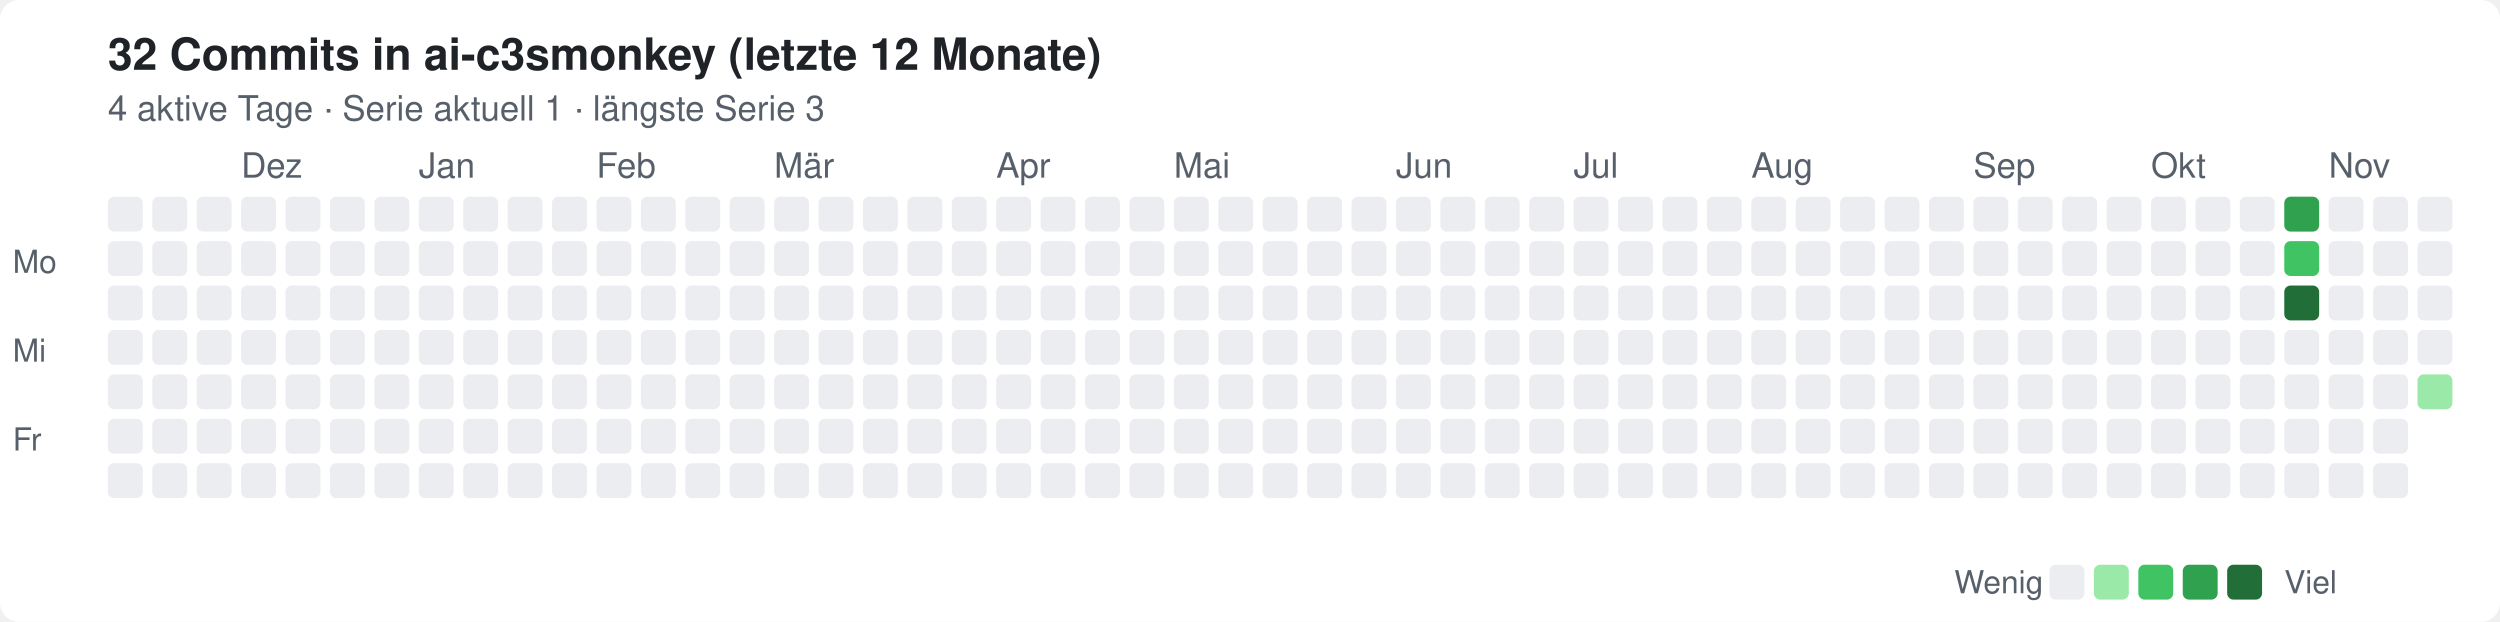
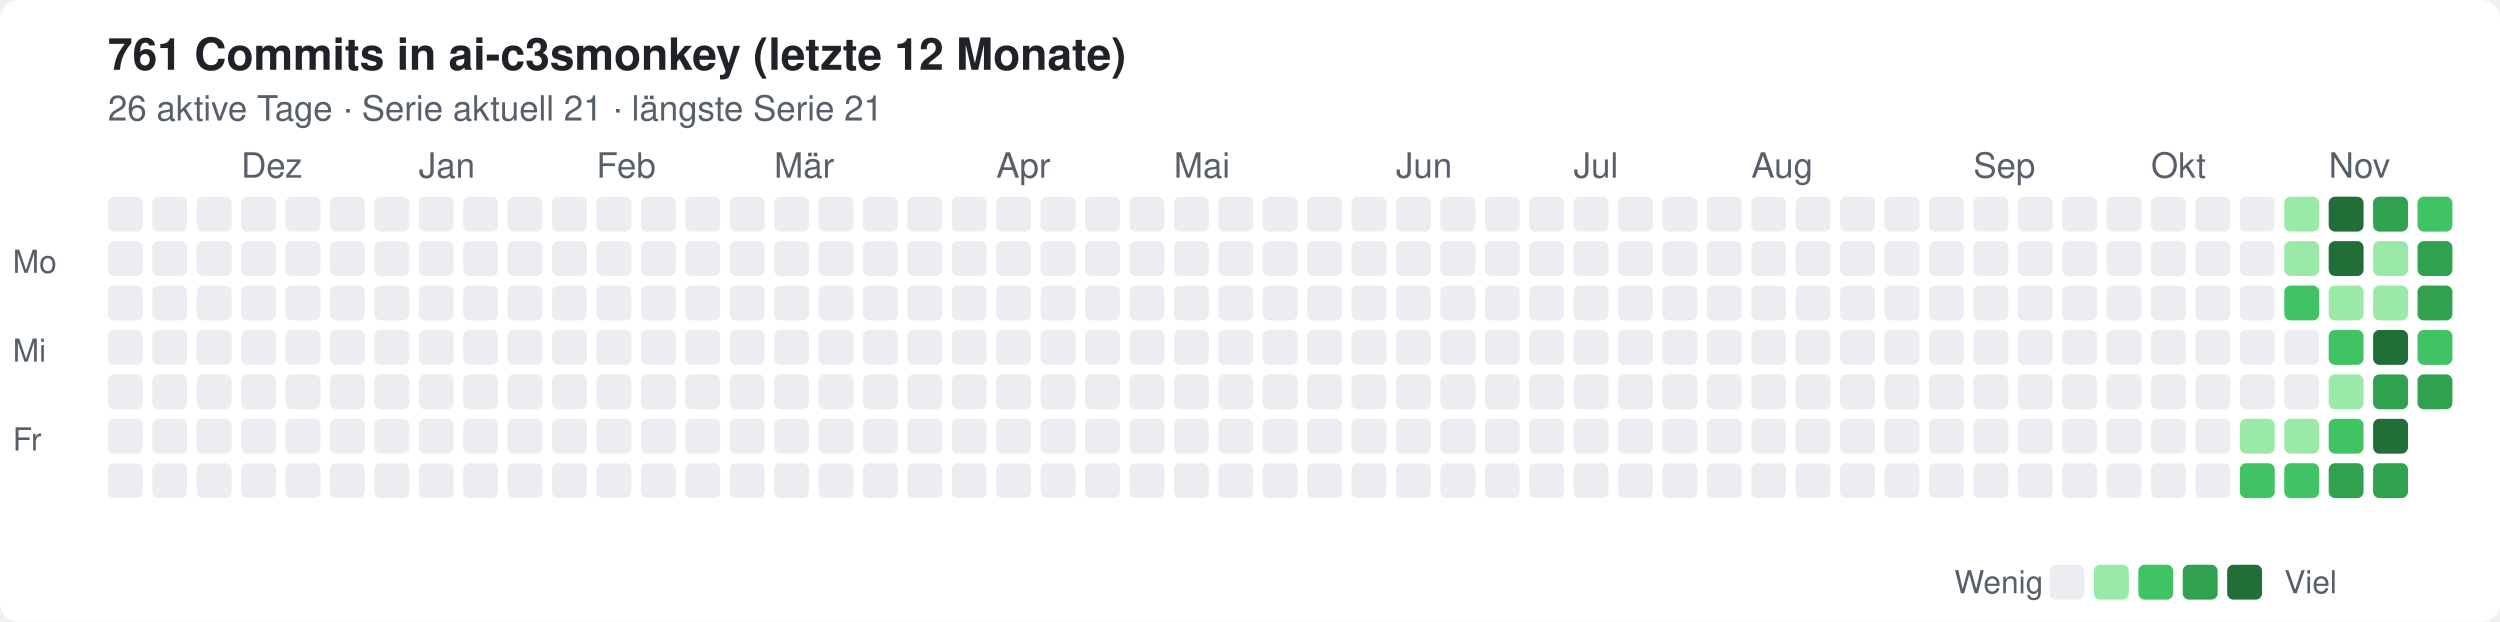
- <svg xmlns="http://www.w3.org/2000/svg" width="788" height="196" viewBox="0 0 788 196" role="img" aria-label="Commits von marzelwidmer in ai-c3smonkey, letzte 12 Monate">
+ <svg xmlns="http://www.w3.org/2000/svg" width="788" height="196" viewBox="0 0 788 196" role="img" aria-label="Commits in ai-c3smonkey, letzte 12 Monate">
  <style>text{font:12px -apple-system,Segoe UI,Helvetica,Arial,sans-serif;fill:#57606a}.t{font-size:14px;font-weight:600;fill:#1f2328}.bg{fill:#fff}.l0{fill:#ebedf0}.l1{fill:#9be9a8}.l2{fill:#40c463}.l3{fill:#30a14e}.l4{fill:#216e39}@media(prefers-color-scheme:dark){text{fill:#8b949e}.t{fill:#e6edf3}.bg{fill:#0d1117}.l0{fill:#161b22}.l1{fill:#0e4429}.l2{fill:#006d32}.l3{fill:#26a641}.l4{fill:#39d353}}</style>
  <rect class="bg" width="788" height="196" rx="6" />
-   <text class="t" x="34" y="22">32 Commits in ai-c3smonkey (letzte 12 Monate)</text>
-   <text x="34" y="38" style="font-size:11px">4 aktive Tage · Serie aktuell 1 · längste Serie 3</text>
+   <text class="t" x="34" y="22">761 Commits in ai-c3smonkey (letzte 12 Monate)</text>
+   <text x="34" y="38" style="font-size:11px">26 aktive Tage · Serie aktuell 21 · längste Serie 21</text>
  <text x="76" y="56" style="font-size:11px">Dez</text>
  <text x="132" y="56" style="font-size:11px">Jan</text>
  <text x="188" y="56" style="font-size:11px">Feb</text>
  <text x="244" y="56" style="font-size:11px">Mär</text>
  <text x="314" y="56" style="font-size:11px">Apr</text>
  <text x="370" y="56" style="font-size:11px">Mai</text>
  <text x="440" y="56" style="font-size:11px">Jun</text>
  <text x="496" y="56" style="font-size:11px">Jul</text>
  <text x="552" y="56" style="font-size:11px">Aug</text>
  <text x="622" y="56" style="font-size:11px">Sep</text>
  <text x="678" y="56" style="font-size:11px">Okt</text>
  <text x="734" y="56" style="font-size:11px">Nov</text>
  <rect class="l0" x="34" y="62" width="11" height="11" rx="2" />
  <rect class="l0" x="34" y="76" width="11" height="11" rx="2" />
  <rect class="l0" x="34" y="90" width="11" height="11" rx="2" />
  <rect class="l0" x="34" y="104" width="11" height="11" rx="2" />
  <rect class="l0" x="34" y="118" width="11" height="11" rx="2" />
  <rect class="l0" x="34" y="132" width="11" height="11" rx="2" />
  <rect class="l0" x="34" y="146" width="11" height="11" rx="2" />
  <rect class="l0" x="48" y="62" width="11" height="11" rx="2" />
  <rect class="l0" x="48" y="76" width="11" height="11" rx="2" />
  <rect class="l0" x="48" y="90" width="11" height="11" rx="2" />
  <rect class="l0" x="48" y="104" width="11" height="11" rx="2" />
  <rect class="l0" x="48" y="118" width="11" height="11" rx="2" />
  <rect class="l0" x="48" y="132" width="11" height="11" rx="2" />
  <rect class="l0" x="48" y="146" width="11" height="11" rx="2" />
  <rect class="l0" x="62" y="62" width="11" height="11" rx="2" />
  <rect class="l0" x="62" y="76" width="11" height="11" rx="2" />
  <rect class="l0" x="62" y="90" width="11" height="11" rx="2" />
  <rect class="l0" x="62" y="104" width="11" height="11" rx="2" />
  <rect class="l0" x="62" y="118" width="11" height="11" rx="2" />
  <rect class="l0" x="62" y="132" width="11" height="11" rx="2" />
  <rect class="l0" x="62" y="146" width="11" height="11" rx="2" />
  <rect class="l0" x="76" y="62" width="11" height="11" rx="2" />
  <rect class="l0" x="76" y="76" width="11" height="11" rx="2" />
  <rect class="l0" x="76" y="90" width="11" height="11" rx="2" />
  <rect class="l0" x="76" y="104" width="11" height="11" rx="2" />
  <rect class="l0" x="76" y="118" width="11" height="11" rx="2" />
  <rect class="l0" x="76" y="132" width="11" height="11" rx="2" />
  <rect class="l0" x="76" y="146" width="11" height="11" rx="2" />
  <rect class="l0" x="90" y="62" width="11" height="11" rx="2" />
  <rect class="l0" x="90" y="76" width="11" height="11" rx="2" />
  <rect class="l0" x="90" y="90" width="11" height="11" rx="2" />
  <rect class="l0" x="90" y="104" width="11" height="11" rx="2" />
  <rect class="l0" x="90" y="118" width="11" height="11" rx="2" />
  <rect class="l0" x="90" y="132" width="11" height="11" rx="2" />
  <rect class="l0" x="90" y="146" width="11" height="11" rx="2" />
  <rect class="l0" x="104" y="62" width="11" height="11" rx="2" />
  <rect class="l0" x="104" y="76" width="11" height="11" rx="2" />
  <rect class="l0" x="104" y="90" width="11" height="11" rx="2" />
  <rect class="l0" x="104" y="104" width="11" height="11" rx="2" />
  <rect class="l0" x="104" y="118" width="11" height="11" rx="2" />
  <rect class="l0" x="104" y="132" width="11" height="11" rx="2" />
  <rect class="l0" x="104" y="146" width="11" height="11" rx="2" />
  <rect class="l0" x="118" y="62" width="11" height="11" rx="2" />
  <rect class="l0" x="118" y="76" width="11" height="11" rx="2" />
  <rect class="l0" x="118" y="90" width="11" height="11" rx="2" />
  <rect class="l0" x="118" y="104" width="11" height="11" rx="2" />
  <rect class="l0" x="118" y="118" width="11" height="11" rx="2" />
  <rect class="l0" x="118" y="132" width="11" height="11" rx="2" />
  <rect class="l0" x="118" y="146" width="11" height="11" rx="2" />
  <rect class="l0" x="132" y="62" width="11" height="11" rx="2" />
  <rect class="l0" x="132" y="76" width="11" height="11" rx="2" />
  <rect class="l0" x="132" y="90" width="11" height="11" rx="2" />
  <rect class="l0" x="132" y="104" width="11" height="11" rx="2" />
  <rect class="l0" x="132" y="118" width="11" height="11" rx="2" />
  <rect class="l0" x="132" y="132" width="11" height="11" rx="2" />
  <rect class="l0" x="132" y="146" width="11" height="11" rx="2" />
  <rect class="l0" x="146" y="62" width="11" height="11" rx="2" />
  <rect class="l0" x="146" y="76" width="11" height="11" rx="2" />
  <rect class="l0" x="146" y="90" width="11" height="11" rx="2" />
  <rect class="l0" x="146" y="104" width="11" height="11" rx="2" />
  <rect class="l0" x="146" y="118" width="11" height="11" rx="2" />
  <rect class="l0" x="146" y="132" width="11" height="11" rx="2" />
  <rect class="l0" x="146" y="146" width="11" height="11" rx="2" />
  <rect class="l0" x="160" y="62" width="11" height="11" rx="2" />
  <rect class="l0" x="160" y="76" width="11" height="11" rx="2" />
  <rect class="l0" x="160" y="90" width="11" height="11" rx="2" />
  <rect class="l0" x="160" y="104" width="11" height="11" rx="2" />
  <rect class="l0" x="160" y="118" width="11" height="11" rx="2" />
  <rect class="l0" x="160" y="132" width="11" height="11" rx="2" />
  <rect class="l0" x="160" y="146" width="11" height="11" rx="2" />
  <rect class="l0" x="174" y="62" width="11" height="11" rx="2" />
  <rect class="l0" x="174" y="76" width="11" height="11" rx="2" />
  <rect class="l0" x="174" y="90" width="11" height="11" rx="2" />
  <rect class="l0" x="174" y="104" width="11" height="11" rx="2" />
  <rect class="l0" x="174" y="118" width="11" height="11" rx="2" />
  <rect class="l0" x="174" y="132" width="11" height="11" rx="2" />
  <rect class="l0" x="174" y="146" width="11" height="11" rx="2" />
  <rect class="l0" x="188" y="62" width="11" height="11" rx="2" />
  <rect class="l0" x="188" y="76" width="11" height="11" rx="2" />
  <rect class="l0" x="188" y="90" width="11" height="11" rx="2" />
  <rect class="l0" x="188" y="104" width="11" height="11" rx="2" />
  <rect class="l0" x="188" y="118" width="11" height="11" rx="2" />
  <rect class="l0" x="188" y="132" width="11" height="11" rx="2" />
  <rect class="l0" x="188" y="146" width="11" height="11" rx="2" />
  <rect class="l0" x="202" y="62" width="11" height="11" rx="2" />
  <rect class="l0" x="202" y="76" width="11" height="11" rx="2" />
  <rect class="l0" x="202" y="90" width="11" height="11" rx="2" />
  <rect class="l0" x="202" y="104" width="11" height="11" rx="2" />
  <rect class="l0" x="202" y="118" width="11" height="11" rx="2" />
  <rect class="l0" x="202" y="132" width="11" height="11" rx="2" />
  <rect class="l0" x="202" y="146" width="11" height="11" rx="2" />
  <rect class="l0" x="216" y="62" width="11" height="11" rx="2" />
  <rect class="l0" x="216" y="76" width="11" height="11" rx="2" />
  <rect class="l0" x="216" y="90" width="11" height="11" rx="2" />
  <rect class="l0" x="216" y="104" width="11" height="11" rx="2" />
  <rect class="l0" x="216" y="118" width="11" height="11" rx="2" />
  <rect class="l0" x="216" y="132" width="11" height="11" rx="2" />
  <rect class="l0" x="216" y="146" width="11" height="11" rx="2" />
  <rect class="l0" x="230" y="62" width="11" height="11" rx="2" />
  <rect class="l0" x="230" y="76" width="11" height="11" rx="2" />
  <rect class="l0" x="230" y="90" width="11" height="11" rx="2" />
  <rect class="l0" x="230" y="104" width="11" height="11" rx="2" />
  <rect class="l0" x="230" y="118" width="11" height="11" rx="2" />
  <rect class="l0" x="230" y="132" width="11" height="11" rx="2" />
  <rect class="l0" x="230" y="146" width="11" height="11" rx="2" />
  <rect class="l0" x="244" y="62" width="11" height="11" rx="2" />
  <rect class="l0" x="244" y="76" width="11" height="11" rx="2" />
  <rect class="l0" x="244" y="90" width="11" height="11" rx="2" />
  <rect class="l0" x="244" y="104" width="11" height="11" rx="2" />
  <rect class="l0" x="244" y="118" width="11" height="11" rx="2" />
  <rect class="l0" x="244" y="132" width="11" height="11" rx="2" />
  <rect class="l0" x="244" y="146" width="11" height="11" rx="2" />
  <rect class="l0" x="258" y="62" width="11" height="11" rx="2" />
  <rect class="l0" x="258" y="76" width="11" height="11" rx="2" />
  <rect class="l0" x="258" y="90" width="11" height="11" rx="2" />
  <rect class="l0" x="258" y="104" width="11" height="11" rx="2" />
  <rect class="l0" x="258" y="118" width="11" height="11" rx="2" />
  <rect class="l0" x="258" y="132" width="11" height="11" rx="2" />
  <rect class="l0" x="258" y="146" width="11" height="11" rx="2" />
  <rect class="l0" x="272" y="62" width="11" height="11" rx="2" />
  <rect class="l0" x="272" y="76" width="11" height="11" rx="2" />
  <rect class="l0" x="272" y="90" width="11" height="11" rx="2" />
  <rect class="l0" x="272" y="104" width="11" height="11" rx="2" />
  <rect class="l0" x="272" y="118" width="11" height="11" rx="2" />
  <rect class="l0" x="272" y="132" width="11" height="11" rx="2" />
  <rect class="l0" x="272" y="146" width="11" height="11" rx="2" />
  <rect class="l0" x="286" y="62" width="11" height="11" rx="2" />
  <rect class="l0" x="286" y="76" width="11" height="11" rx="2" />
  <rect class="l0" x="286" y="90" width="11" height="11" rx="2" />
  <rect class="l0" x="286" y="104" width="11" height="11" rx="2" />
  <rect class="l0" x="286" y="118" width="11" height="11" rx="2" />
  <rect class="l0" x="286" y="132" width="11" height="11" rx="2" />
  <rect class="l0" x="286" y="146" width="11" height="11" rx="2" />
  <rect class="l0" x="300" y="62" width="11" height="11" rx="2" />
  <rect class="l0" x="300" y="76" width="11" height="11" rx="2" />
  <rect class="l0" x="300" y="90" width="11" height="11" rx="2" />
  <rect class="l0" x="300" y="104" width="11" height="11" rx="2" />
  <rect class="l0" x="300" y="118" width="11" height="11" rx="2" />
  <rect class="l0" x="300" y="132" width="11" height="11" rx="2" />
  <rect class="l0" x="300" y="146" width="11" height="11" rx="2" />
  <rect class="l0" x="314" y="62" width="11" height="11" rx="2" />
  <rect class="l0" x="314" y="76" width="11" height="11" rx="2" />
  <rect class="l0" x="314" y="90" width="11" height="11" rx="2" />
  <rect class="l0" x="314" y="104" width="11" height="11" rx="2" />
  <rect class="l0" x="314" y="118" width="11" height="11" rx="2" />
  <rect class="l0" x="314" y="132" width="11" height="11" rx="2" />
  <rect class="l0" x="314" y="146" width="11" height="11" rx="2" />
  <rect class="l0" x="328" y="62" width="11" height="11" rx="2" />
  <rect class="l0" x="328" y="76" width="11" height="11" rx="2" />
  <rect class="l0" x="328" y="90" width="11" height="11" rx="2" />
  <rect class="l0" x="328" y="104" width="11" height="11" rx="2" />
  <rect class="l0" x="328" y="118" width="11" height="11" rx="2" />
  <rect class="l0" x="328" y="132" width="11" height="11" rx="2" />
  <rect class="l0" x="328" y="146" width="11" height="11" rx="2" />
  <rect class="l0" x="342" y="62" width="11" height="11" rx="2" />
  <rect class="l0" x="342" y="76" width="11" height="11" rx="2" />
  <rect class="l0" x="342" y="90" width="11" height="11" rx="2" />
  <rect class="l0" x="342" y="104" width="11" height="11" rx="2" />
  <rect class="l0" x="342" y="118" width="11" height="11" rx="2" />
  <rect class="l0" x="342" y="132" width="11" height="11" rx="2" />
  <rect class="l0" x="342" y="146" width="11" height="11" rx="2" />
  <rect class="l0" x="356" y="62" width="11" height="11" rx="2" />
  <rect class="l0" x="356" y="76" width="11" height="11" rx="2" />
  <rect class="l0" x="356" y="90" width="11" height="11" rx="2" />
  <rect class="l0" x="356" y="104" width="11" height="11" rx="2" />
  <rect class="l0" x="356" y="118" width="11" height="11" rx="2" />
  <rect class="l0" x="356" y="132" width="11" height="11" rx="2" />
  <rect class="l0" x="356" y="146" width="11" height="11" rx="2" />
  <rect class="l0" x="370" y="62" width="11" height="11" rx="2" />
  <rect class="l0" x="370" y="76" width="11" height="11" rx="2" />
  <rect class="l0" x="370" y="90" width="11" height="11" rx="2" />
  <rect class="l0" x="370" y="104" width="11" height="11" rx="2" />
  <rect class="l0" x="370" y="118" width="11" height="11" rx="2" />
  <rect class="l0" x="370" y="132" width="11" height="11" rx="2" />
  <rect class="l0" x="370" y="146" width="11" height="11" rx="2" />
  <rect class="l0" x="384" y="62" width="11" height="11" rx="2" />
  <rect class="l0" x="384" y="76" width="11" height="11" rx="2" />
  <rect class="l0" x="384" y="90" width="11" height="11" rx="2" />
  <rect class="l0" x="384" y="104" width="11" height="11" rx="2" />
  <rect class="l0" x="384" y="118" width="11" height="11" rx="2" />
  <rect class="l0" x="384" y="132" width="11" height="11" rx="2" />
  <rect class="l0" x="384" y="146" width="11" height="11" rx="2" />
  <rect class="l0" x="398" y="62" width="11" height="11" rx="2" />
  <rect class="l0" x="398" y="76" width="11" height="11" rx="2" />
  <rect class="l0" x="398" y="90" width="11" height="11" rx="2" />
  <rect class="l0" x="398" y="104" width="11" height="11" rx="2" />
  <rect class="l0" x="398" y="118" width="11" height="11" rx="2" />
  <rect class="l0" x="398" y="132" width="11" height="11" rx="2" />
  <rect class="l0" x="398" y="146" width="11" height="11" rx="2" />
  <rect class="l0" x="412" y="62" width="11" height="11" rx="2" />
  <rect class="l0" x="412" y="76" width="11" height="11" rx="2" />
  <rect class="l0" x="412" y="90" width="11" height="11" rx="2" />
  <rect class="l0" x="412" y="104" width="11" height="11" rx="2" />
  <rect class="l0" x="412" y="118" width="11" height="11" rx="2" />
  <rect class="l0" x="412" y="132" width="11" height="11" rx="2" />
  <rect class="l0" x="412" y="146" width="11" height="11" rx="2" />
  <rect class="l0" x="426" y="62" width="11" height="11" rx="2" />
  <rect class="l0" x="426" y="76" width="11" height="11" rx="2" />
  <rect class="l0" x="426" y="90" width="11" height="11" rx="2" />
  <rect class="l0" x="426" y="104" width="11" height="11" rx="2" />
  <rect class="l0" x="426" y="118" width="11" height="11" rx="2" />
  <rect class="l0" x="426" y="132" width="11" height="11" rx="2" />
  <rect class="l0" x="426" y="146" width="11" height="11" rx="2" />
  <rect class="l0" x="440" y="62" width="11" height="11" rx="2" />
  <rect class="l0" x="440" y="76" width="11" height="11" rx="2" />
  <rect class="l0" x="440" y="90" width="11" height="11" rx="2" />
  <rect class="l0" x="440" y="104" width="11" height="11" rx="2" />
  <rect class="l0" x="440" y="118" width="11" height="11" rx="2" />
  <rect class="l0" x="440" y="132" width="11" height="11" rx="2" />
  <rect class="l0" x="440" y="146" width="11" height="11" rx="2" />
  <rect class="l0" x="454" y="62" width="11" height="11" rx="2" />
  <rect class="l0" x="454" y="76" width="11" height="11" rx="2" />
  <rect class="l0" x="454" y="90" width="11" height="11" rx="2" />
  <rect class="l0" x="454" y="104" width="11" height="11" rx="2" />
  <rect class="l0" x="454" y="118" width="11" height="11" rx="2" />
  <rect class="l0" x="454" y="132" width="11" height="11" rx="2" />
  <rect class="l0" x="454" y="146" width="11" height="11" rx="2" />
  <rect class="l0" x="468" y="62" width="11" height="11" rx="2" />
  <rect class="l0" x="468" y="76" width="11" height="11" rx="2" />
  <rect class="l0" x="468" y="90" width="11" height="11" rx="2" />
  <rect class="l0" x="468" y="104" width="11" height="11" rx="2" />
  <rect class="l0" x="468" y="118" width="11" height="11" rx="2" />
  <rect class="l0" x="468" y="132" width="11" height="11" rx="2" />
  <rect class="l0" x="468" y="146" width="11" height="11" rx="2" />
  <rect class="l0" x="482" y="62" width="11" height="11" rx="2" />
  <rect class="l0" x="482" y="76" width="11" height="11" rx="2" />
  <rect class="l0" x="482" y="90" width="11" height="11" rx="2" />
  <rect class="l0" x="482" y="104" width="11" height="11" rx="2" />
  <rect class="l0" x="482" y="118" width="11" height="11" rx="2" />
  <rect class="l0" x="482" y="132" width="11" height="11" rx="2" />
  <rect class="l0" x="482" y="146" width="11" height="11" rx="2" />
  <rect class="l0" x="496" y="62" width="11" height="11" rx="2" />
  <rect class="l0" x="496" y="76" width="11" height="11" rx="2" />
  <rect class="l0" x="496" y="90" width="11" height="11" rx="2" />
  <rect class="l0" x="496" y="104" width="11" height="11" rx="2" />
  <rect class="l0" x="496" y="118" width="11" height="11" rx="2" />
  <rect class="l0" x="496" y="132" width="11" height="11" rx="2" />
  <rect class="l0" x="496" y="146" width="11" height="11" rx="2" />
  <rect class="l0" x="510" y="62" width="11" height="11" rx="2" />
  <rect class="l0" x="510" y="76" width="11" height="11" rx="2" />
  <rect class="l0" x="510" y="90" width="11" height="11" rx="2" />
  <rect class="l0" x="510" y="104" width="11" height="11" rx="2" />
  <rect class="l0" x="510" y="118" width="11" height="11" rx="2" />
  <rect class="l0" x="510" y="132" width="11" height="11" rx="2" />
  <rect class="l0" x="510" y="146" width="11" height="11" rx="2" />
  <rect class="l0" x="524" y="62" width="11" height="11" rx="2" />
  <rect class="l0" x="524" y="76" width="11" height="11" rx="2" />
  <rect class="l0" x="524" y="90" width="11" height="11" rx="2" />
  <rect class="l0" x="524" y="104" width="11" height="11" rx="2" />
  <rect class="l0" x="524" y="118" width="11" height="11" rx="2" />
  <rect class="l0" x="524" y="132" width="11" height="11" rx="2" />
  <rect class="l0" x="524" y="146" width="11" height="11" rx="2" />
  <rect class="l0" x="538" y="62" width="11" height="11" rx="2" />
  <rect class="l0" x="538" y="76" width="11" height="11" rx="2" />
  <rect class="l0" x="538" y="90" width="11" height="11" rx="2" />
  <rect class="l0" x="538" y="104" width="11" height="11" rx="2" />
  <rect class="l0" x="538" y="118" width="11" height="11" rx="2" />
  <rect class="l0" x="538" y="132" width="11" height="11" rx="2" />
  <rect class="l0" x="538" y="146" width="11" height="11" rx="2" />
  <rect class="l0" x="552" y="62" width="11" height="11" rx="2" />
  <rect class="l0" x="552" y="76" width="11" height="11" rx="2" />
  <rect class="l0" x="552" y="90" width="11" height="11" rx="2" />
  <rect class="l0" x="552" y="104" width="11" height="11" rx="2" />
  <rect class="l0" x="552" y="118" width="11" height="11" rx="2" />
  <rect class="l0" x="552" y="132" width="11" height="11" rx="2" />
  <rect class="l0" x="552" y="146" width="11" height="11" rx="2" />
  <rect class="l0" x="566" y="62" width="11" height="11" rx="2" />
  <rect class="l0" x="566" y="76" width="11" height="11" rx="2" />
  <rect class="l0" x="566" y="90" width="11" height="11" rx="2" />
  <rect class="l0" x="566" y="104" width="11" height="11" rx="2" />
  <rect class="l0" x="566" y="118" width="11" height="11" rx="2" />
  <rect class="l0" x="566" y="132" width="11" height="11" rx="2" />
  <rect class="l0" x="566" y="146" width="11" height="11" rx="2" />
  <rect class="l0" x="580" y="62" width="11" height="11" rx="2" />
  <rect class="l0" x="580" y="76" width="11" height="11" rx="2" />
  <rect class="l0" x="580" y="90" width="11" height="11" rx="2" />
  <rect class="l0" x="580" y="104" width="11" height="11" rx="2" />
  <rect class="l0" x="580" y="118" width="11" height="11" rx="2" />
  <rect class="l0" x="580" y="132" width="11" height="11" rx="2" />
  <rect class="l0" x="580" y="146" width="11" height="11" rx="2" />
  <rect class="l0" x="594" y="62" width="11" height="11" rx="2" />
  <rect class="l0" x="594" y="76" width="11" height="11" rx="2" />
  <rect class="l0" x="594" y="90" width="11" height="11" rx="2" />
  <rect class="l0" x="594" y="104" width="11" height="11" rx="2" />
  <rect class="l0" x="594" y="118" width="11" height="11" rx="2" />
  <rect class="l0" x="594" y="132" width="11" height="11" rx="2" />
  <rect class="l0" x="594" y="146" width="11" height="11" rx="2" />
  <rect class="l0" x="608" y="62" width="11" height="11" rx="2" />
  <rect class="l0" x="608" y="76" width="11" height="11" rx="2" />
  <rect class="l0" x="608" y="90" width="11" height="11" rx="2" />
  <rect class="l0" x="608" y="104" width="11" height="11" rx="2" />
  <rect class="l0" x="608" y="118" width="11" height="11" rx="2" />
  <rect class="l0" x="608" y="132" width="11" height="11" rx="2" />
  <rect class="l0" x="608" y="146" width="11" height="11" rx="2" />
  <rect class="l0" x="622" y="62" width="11" height="11" rx="2" />
  <rect class="l0" x="622" y="76" width="11" height="11" rx="2" />
  <rect class="l0" x="622" y="90" width="11" height="11" rx="2" />
  <rect class="l0" x="622" y="104" width="11" height="11" rx="2" />
  <rect class="l0" x="622" y="118" width="11" height="11" rx="2" />
  <rect class="l0" x="622" y="132" width="11" height="11" rx="2" />
  <rect class="l0" x="622" y="146" width="11" height="11" rx="2" />
  <rect class="l0" x="636" y="62" width="11" height="11" rx="2" />
  <rect class="l0" x="636" y="76" width="11" height="11" rx="2" />
  <rect class="l0" x="636" y="90" width="11" height="11" rx="2" />
  <rect class="l0" x="636" y="104" width="11" height="11" rx="2" />
  <rect class="l0" x="636" y="118" width="11" height="11" rx="2" />
  <rect class="l0" x="636" y="132" width="11" height="11" rx="2" />
  <rect class="l0" x="636" y="146" width="11" height="11" rx="2" />
  <rect class="l0" x="650" y="62" width="11" height="11" rx="2" />
  <rect class="l0" x="650" y="76" width="11" height="11" rx="2" />
  <rect class="l0" x="650" y="90" width="11" height="11" rx="2" />
  <rect class="l0" x="650" y="104" width="11" height="11" rx="2" />
  <rect class="l0" x="650" y="118" width="11" height="11" rx="2" />
  <rect class="l0" x="650" y="132" width="11" height="11" rx="2" />
  <rect class="l0" x="650" y="146" width="11" height="11" rx="2" />
  <rect class="l0" x="664" y="62" width="11" height="11" rx="2" />
  <rect class="l0" x="664" y="76" width="11" height="11" rx="2" />
  <rect class="l0" x="664" y="90" width="11" height="11" rx="2" />
  <rect class="l0" x="664" y="104" width="11" height="11" rx="2" />
  <rect class="l0" x="664" y="118" width="11" height="11" rx="2" />
  <rect class="l0" x="664" y="132" width="11" height="11" rx="2" />
  <rect class="l0" x="664" y="146" width="11" height="11" rx="2" />
  <rect class="l0" x="678" y="62" width="11" height="11" rx="2" />
  <rect class="l0" x="678" y="76" width="11" height="11" rx="2" />
  <rect class="l0" x="678" y="90" width="11" height="11" rx="2" />
  <rect class="l0" x="678" y="104" width="11" height="11" rx="2" />
  <rect class="l0" x="678" y="118" width="11" height="11" rx="2" />
  <rect class="l0" x="678" y="132" width="11" height="11" rx="2" />
  <rect class="l0" x="678" y="146" width="11" height="11" rx="2" />
  <rect class="l0" x="692" y="62" width="11" height="11" rx="2" />
  <rect class="l0" x="692" y="76" width="11" height="11" rx="2" />
  <rect class="l0" x="692" y="90" width="11" height="11" rx="2" />
  <rect class="l0" x="692" y="104" width="11" height="11" rx="2" />
  <rect class="l0" x="692" y="118" width="11" height="11" rx="2" />
  <rect class="l0" x="692" y="132" width="11" height="11" rx="2" />
  <rect class="l0" x="692" y="146" width="11" height="11" rx="2" />
  <rect class="l0" x="706" y="62" width="11" height="11" rx="2" />
  <rect class="l0" x="706" y="76" width="11" height="11" rx="2" />
  <rect class="l0" x="706" y="90" width="11" height="11" rx="2" />
  <rect class="l0" x="706" y="104" width="11" height="11" rx="2" />
  <rect class="l0" x="706" y="118" width="11" height="11" rx="2" />
-   <rect class="l0" x="706" y="132" width="11" height="11" rx="2" />
-   <rect class="l0" x="706" y="146" width="11" height="11" rx="2" />
-   <rect class="l3" x="720" y="62" width="11" height="11" rx="2" />
-   <rect class="l2" x="720" y="76" width="11" height="11" rx="2" />
-   <rect class="l4" x="720" y="90" width="11" height="11" rx="2" />
+   <rect class="l1" x="706" y="132" width="11" height="11" rx="2" />
+   <rect class="l2" x="706" y="146" width="11" height="11" rx="2" />
+   <rect class="l1" x="720" y="62" width="11" height="11" rx="2" />
+   <rect class="l1" x="720" y="76" width="11" height="11" rx="2" />
+   <rect class="l2" x="720" y="90" width="11" height="11" rx="2" />
  <rect class="l0" x="720" y="104" width="11" height="11" rx="2" />
  <rect class="l0" x="720" y="118" width="11" height="11" rx="2" />
-   <rect class="l0" x="720" y="132" width="11" height="11" rx="2" />
-   <rect class="l0" x="720" y="146" width="11" height="11" rx="2" />
-   <rect class="l0" x="734" y="62" width="11" height="11" rx="2" />
-   <rect class="l0" x="734" y="76" width="11" height="11" rx="2" />
-   <rect class="l0" x="734" y="90" width="11" height="11" rx="2" />
-   <rect class="l0" x="734" y="104" width="11" height="11" rx="2" />
-   <rect class="l0" x="734" y="118" width="11" height="11" rx="2" />
-   <rect class="l0" x="734" y="132" width="11" height="11" rx="2" />
-   <rect class="l0" x="734" y="146" width="11" height="11" rx="2" />
-   <rect class="l0" x="748" y="62" width="11" height="11" rx="2" />
-   <rect class="l0" x="748" y="76" width="11" height="11" rx="2" />
-   <rect class="l0" x="748" y="90" width="11" height="11" rx="2" />
-   <rect class="l0" x="748" y="104" width="11" height="11" rx="2" />
-   <rect class="l0" x="748" y="118" width="11" height="11" rx="2" />
-   <rect class="l0" x="748" y="132" width="11" height="11" rx="2" />
-   <rect class="l0" x="748" y="146" width="11" height="11" rx="2" />
-   <rect class="l0" x="762" y="62" width="11" height="11" rx="2" />
-   <rect class="l0" x="762" y="76" width="11" height="11" rx="2" />
-   <rect class="l0" x="762" y="90" width="11" height="11" rx="2" />
-   <rect class="l0" x="762" y="104" width="11" height="11" rx="2" />
-   <rect class="l1" x="762" y="118" width="11" height="11" rx="2" />
+   <rect class="l1" x="720" y="132" width="11" height="11" rx="2" />
+   <rect class="l2" x="720" y="146" width="11" height="11" rx="2" />
+   <rect class="l4" x="734" y="62" width="11" height="11" rx="2" />
+   <rect class="l4" x="734" y="76" width="11" height="11" rx="2" />
+   <rect class="l1" x="734" y="90" width="11" height="11" rx="2" />
+   <rect class="l2" x="734" y="104" width="11" height="11" rx="2" />
+   <rect class="l1" x="734" y="118" width="11" height="11" rx="2" />
+   <rect class="l2" x="734" y="132" width="11" height="11" rx="2" />
+   <rect class="l3" x="734" y="146" width="11" height="11" rx="2" />
+   <rect class="l3" x="748" y="62" width="11" height="11" rx="2" />
+   <rect class="l1" x="748" y="76" width="11" height="11" rx="2" />
+   <rect class="l1" x="748" y="90" width="11" height="11" rx="2" />
+   <rect class="l4" x="748" y="104" width="11" height="11" rx="2" />
+   <rect class="l3" x="748" y="118" width="11" height="11" rx="2" />
+   <rect class="l4" x="748" y="132" width="11" height="11" rx="2" />
+   <rect class="l3" x="748" y="146" width="11" height="11" rx="2" />
+   <rect class="l2" x="762" y="62" width="11" height="11" rx="2" />
+   <rect class="l3" x="762" y="76" width="11" height="11" rx="2" />
+   <rect class="l3" x="762" y="90" width="11" height="11" rx="2" />
+   <rect class="l2" x="762" y="104" width="11" height="11" rx="2" />
+   <rect class="l3" x="762" y="118" width="11" height="11" rx="2" />
  <text x="4" y="86" style="font-size:10px">Mo</text>
  <text x="4" y="114" style="font-size:10px">Mi</text>
  <text x="4" y="142" style="font-size:10px">Fr</text>
  <text x="616" y="187" style="font-size:10px">Wenig</text>
  <rect class="l0" x="646" y="178" width="11" height="11" rx="2" />
  <rect class="l1" x="660" y="178" width="11" height="11" rx="2" />
  <rect class="l2" x="674" y="178" width="11" height="11" rx="2" />
  <rect class="l3" x="688" y="178" width="11" height="11" rx="2" />
  <rect class="l4" x="702" y="178" width="11" height="11" rx="2" />
  <text x="720" y="187" style="font-size:10px">Viel</text>
</svg>
